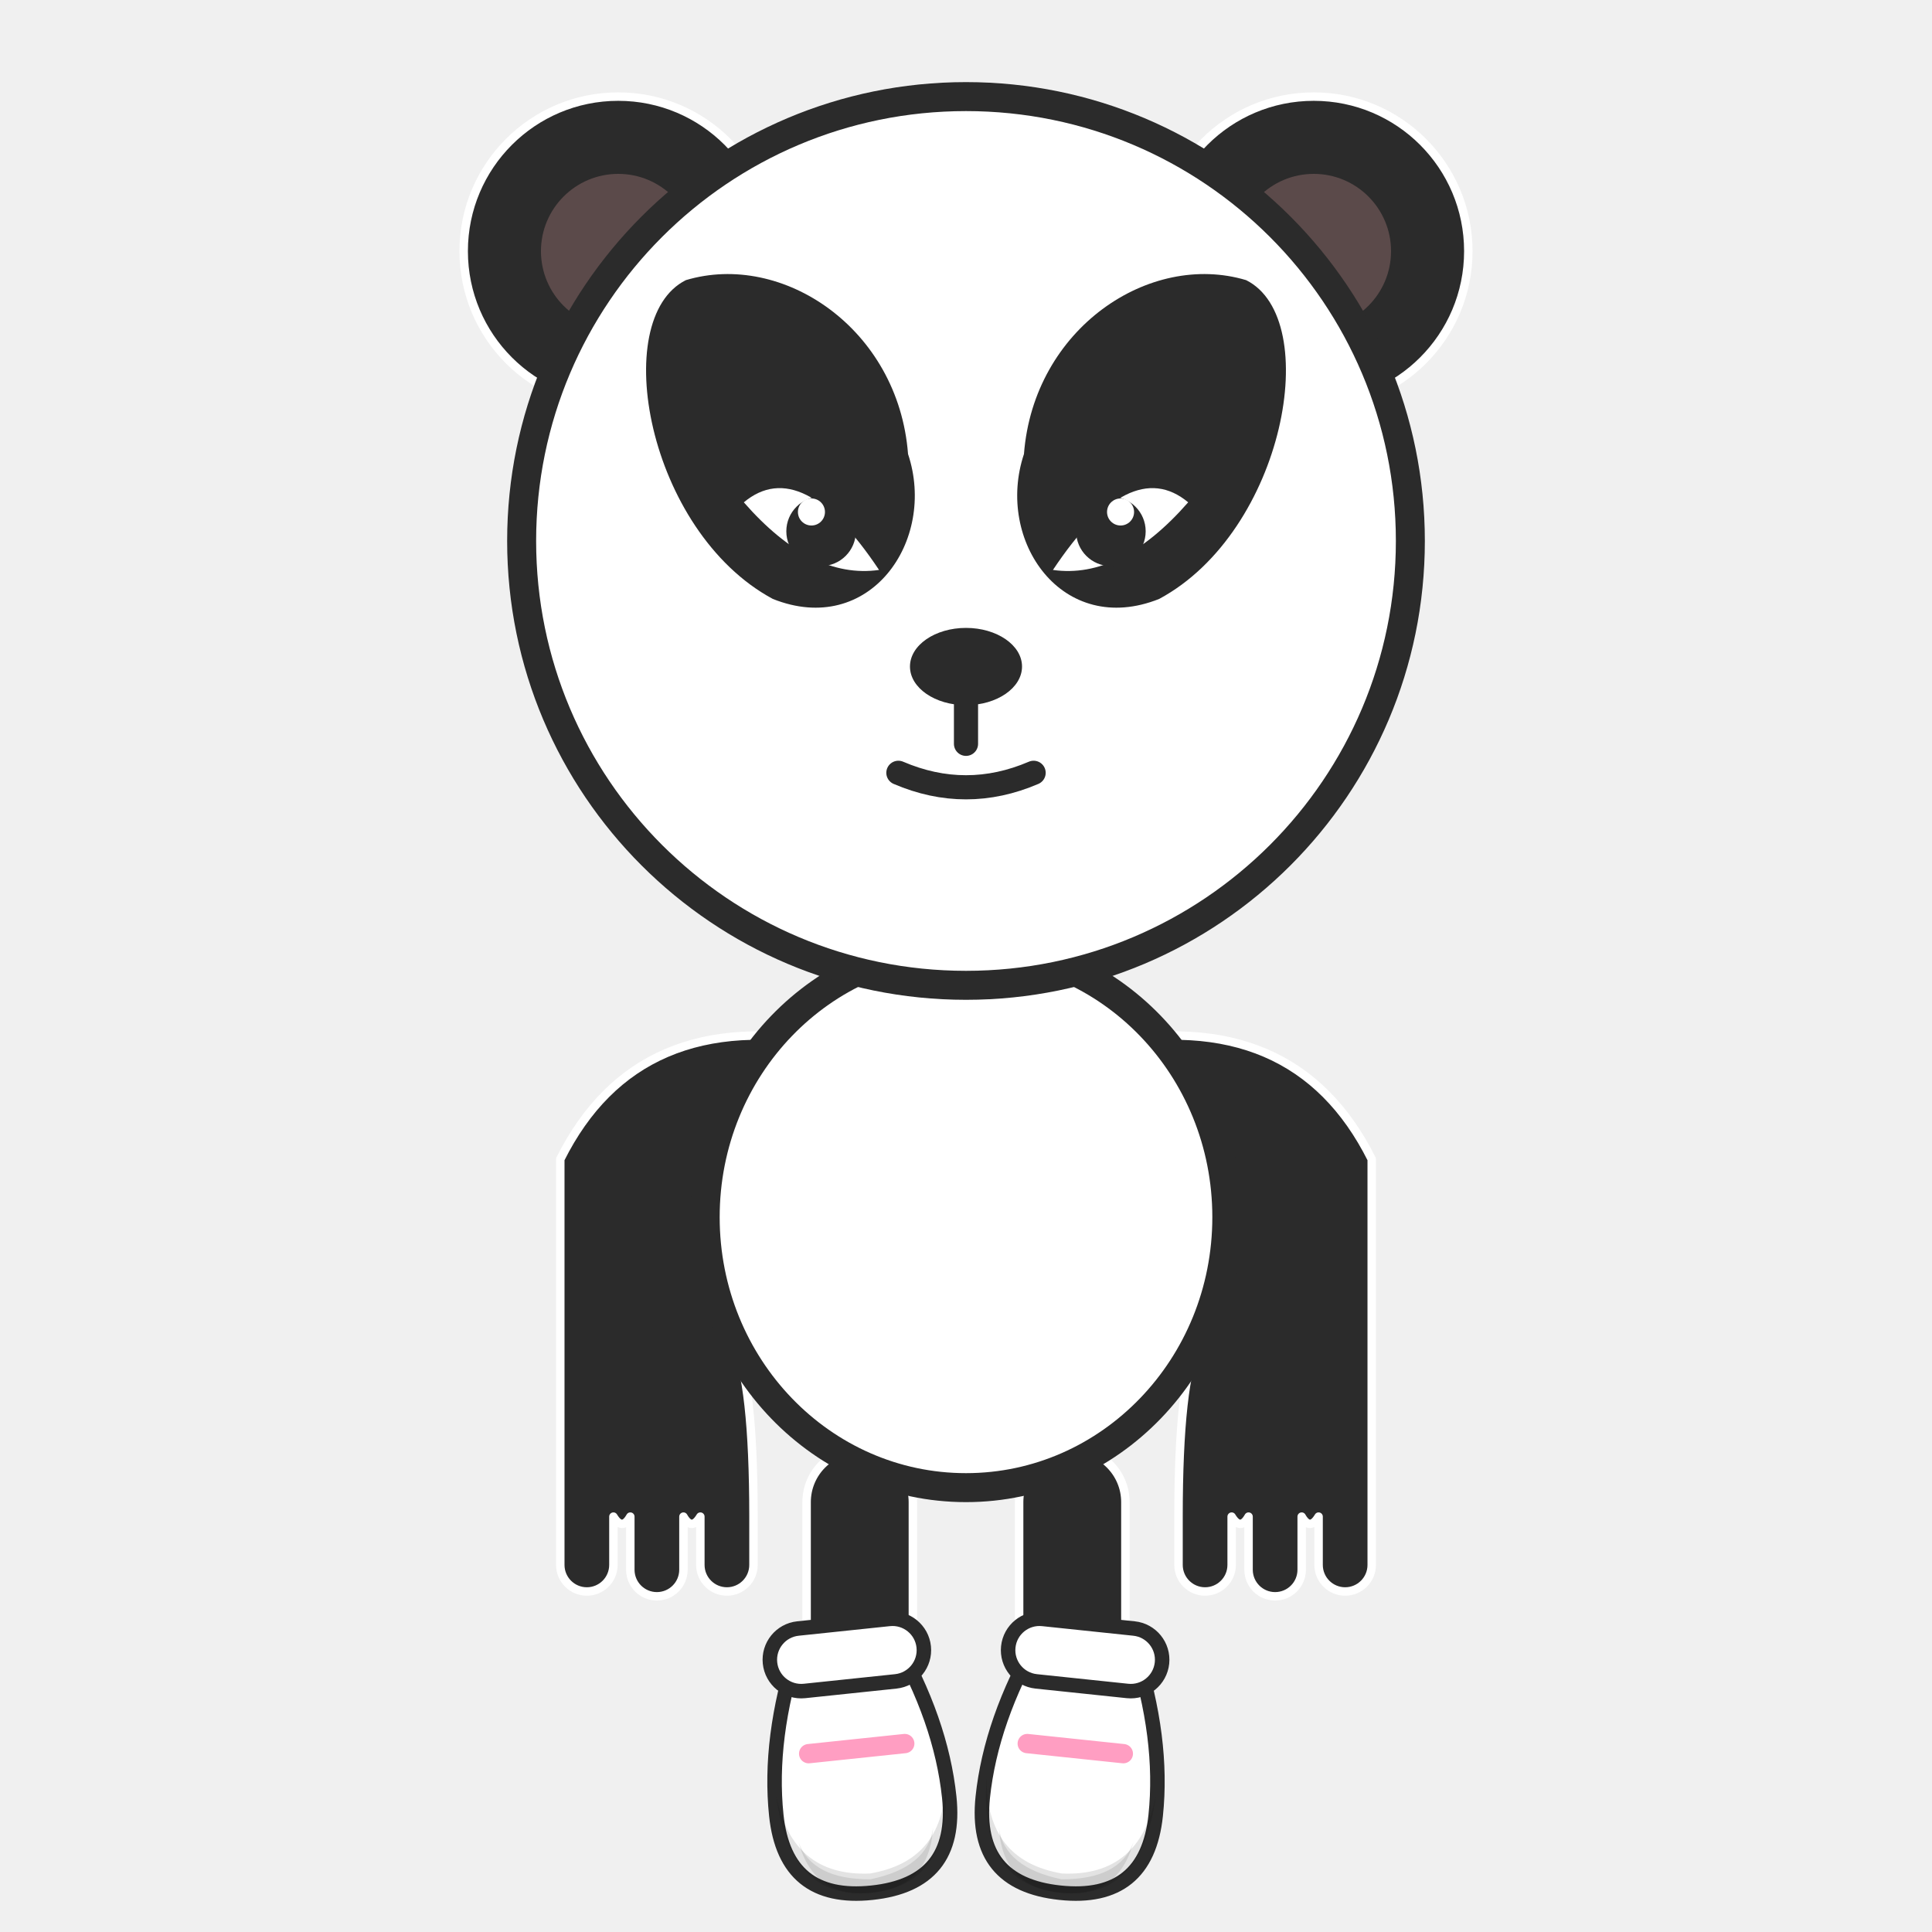
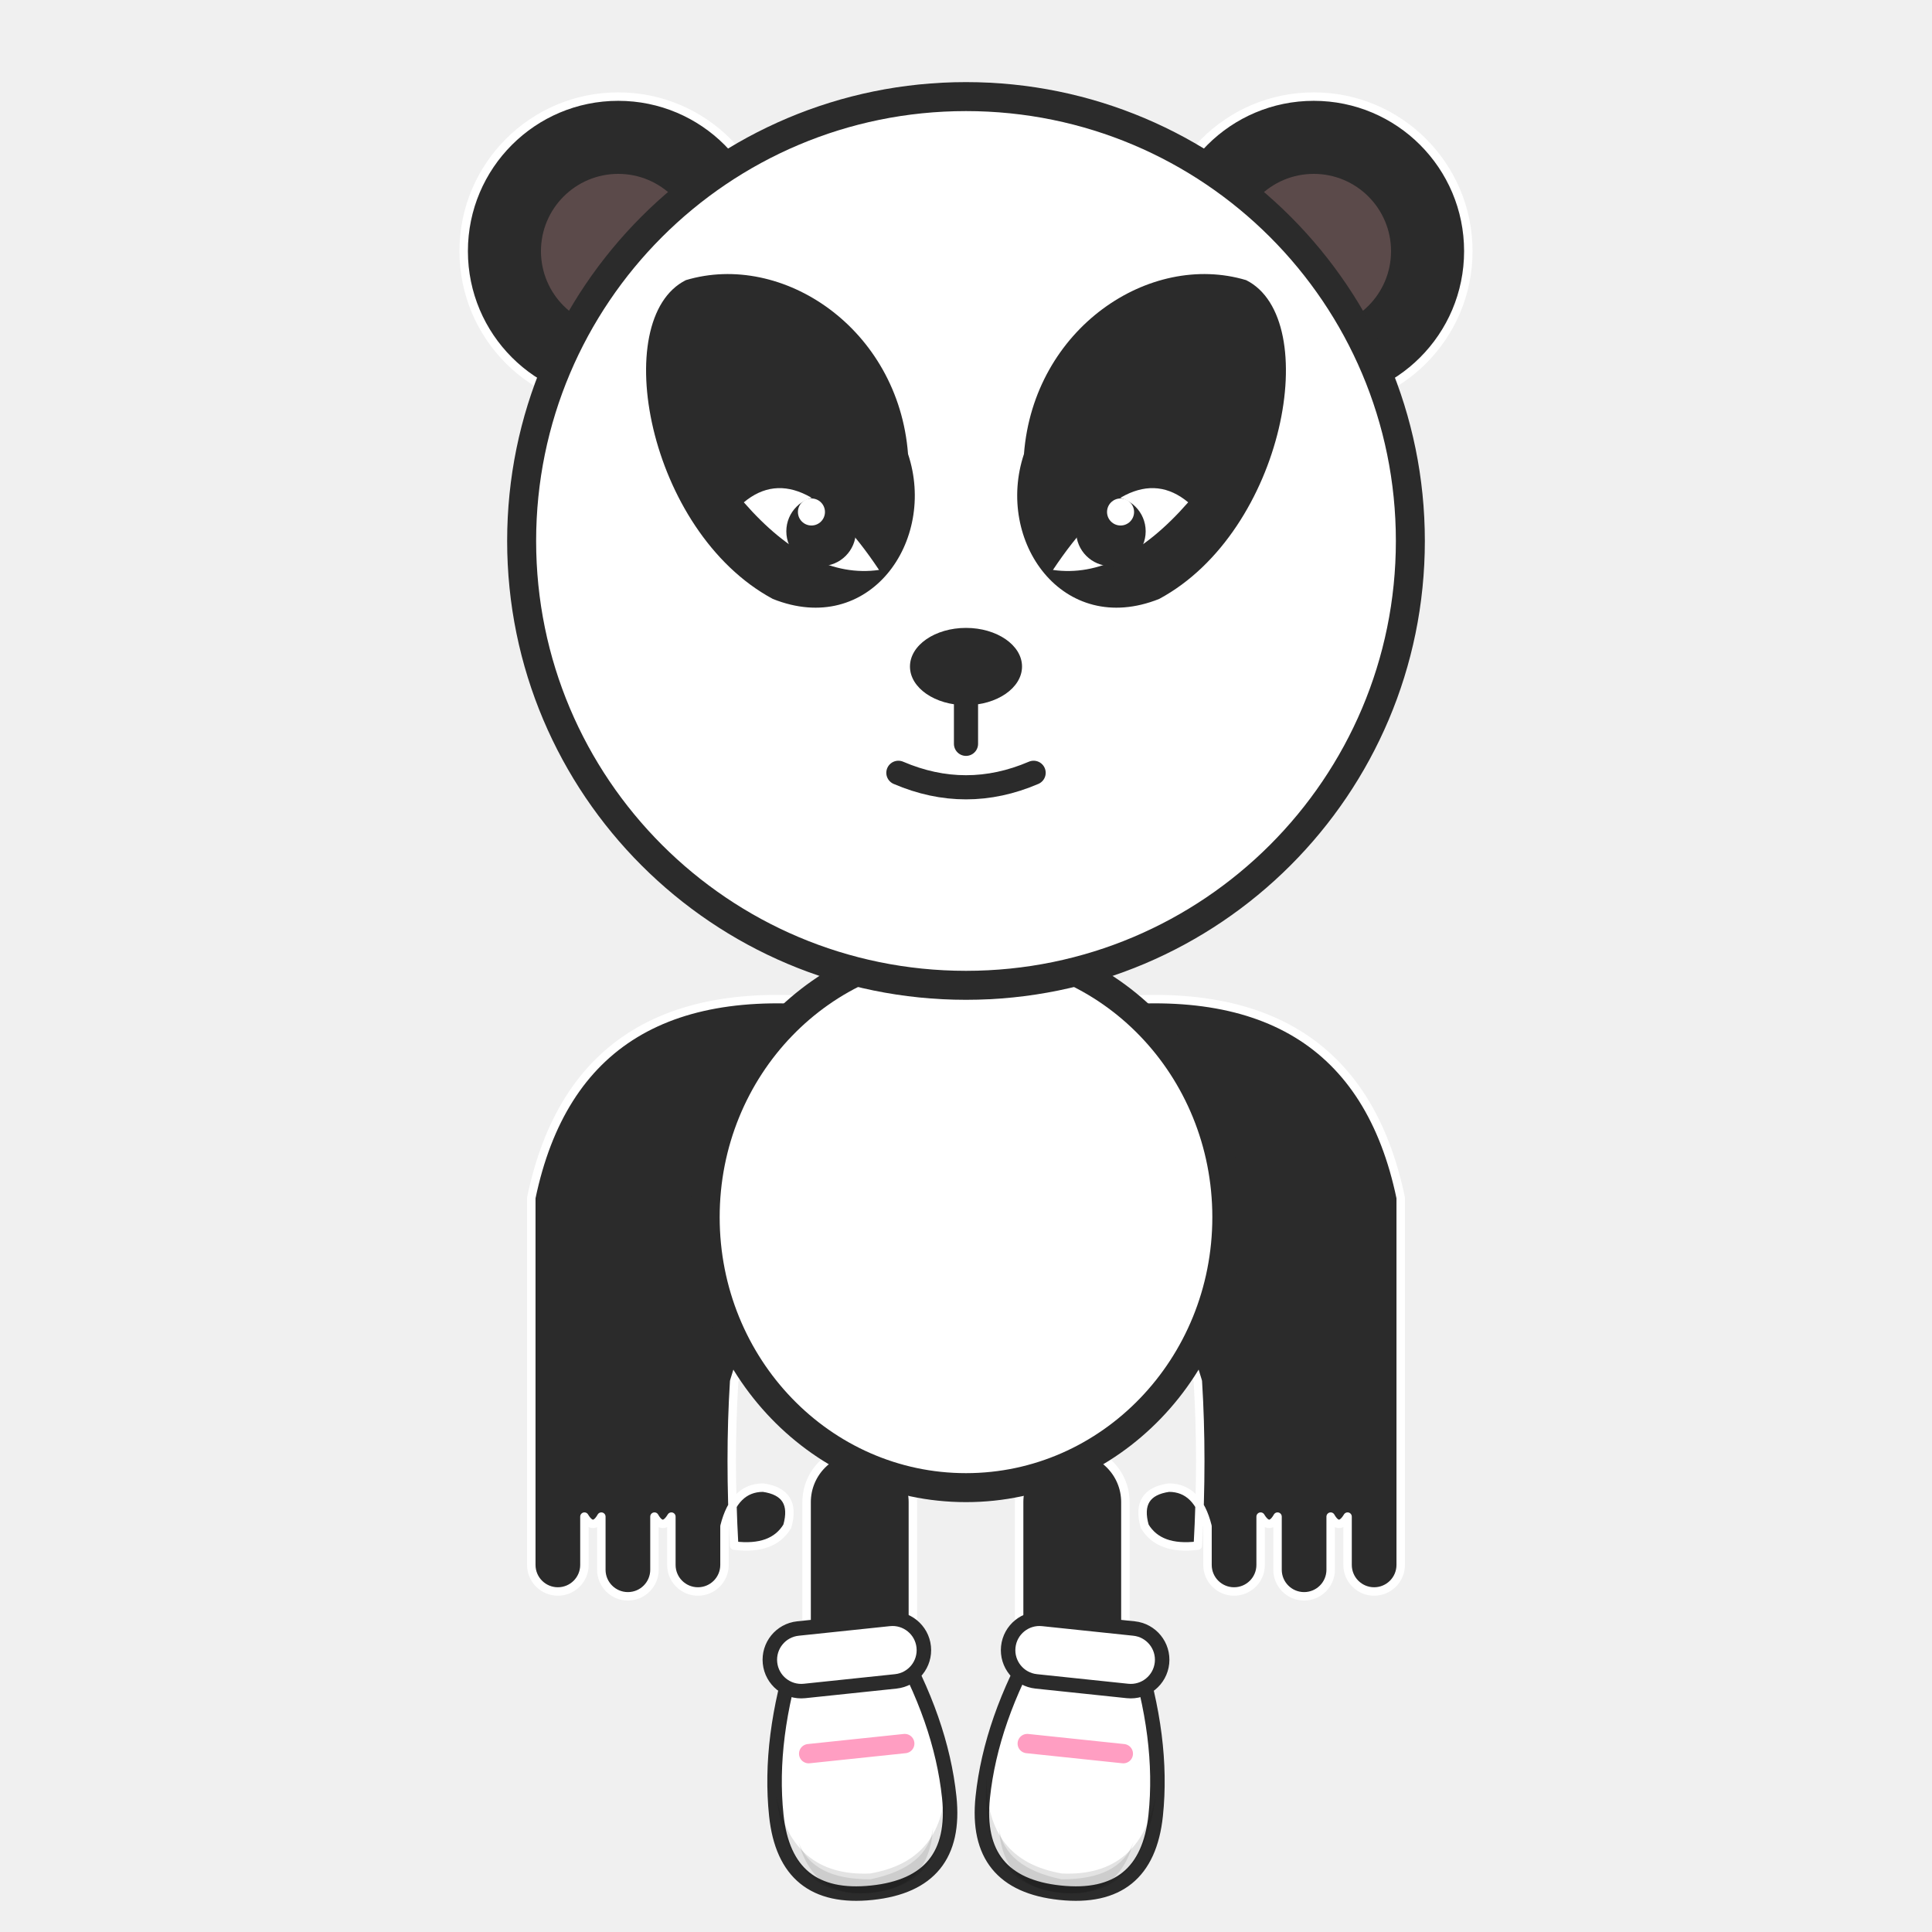
<svg xmlns="http://www.w3.org/2000/svg" viewBox="0 0 200 200" width="200" height="200" role="img" aria-label="Panda neutral">
  <defs>
    <g id="foot">
      <path d="M84 170Q80 179 80 187Q80 196 89 196Q98 196 98 187Q98 179 94 170Z" fill="#fff" stroke="#2b2b2b" stroke-width="1.5" />
      <path d="M80.2 185Q80.5 196 89 196Q97.5 196 97.8 185Q97 193.5 89 194Q81 193.5 80.2 185Z" fill="#000" opacity="0.11" />
      <path d="M82 190Q83 196 89 196Q95 196 96 190Q95 194 89 194.6Q83 194 82 190Z" fill="#000" opacity="0.1" />
      <rect x="81" y="168" width="16" height="6.5" rx="3.25" fill="#fff" stroke="#2b2b2b" stroke-width="1.5" />
      <path d="M84 181H94" fill="none" stroke="#ff9ec2" stroke-width="2" stroke-linecap="round" />
    </g>
  </defs>
  <g class="panda" data-emotion="neutral" fill="#2b2b2b" stroke-linejoin="round">
    <g class="legs" stroke="#fff" stroke-width="0.875">
      <rect x="83.5" y="150" width="11" height="30" rx="5.5" />
      <rect x="105.5" y="150" width="11" height="30" rx="5.5" />
    </g>
    <use href="#foot" transform="rotate(-6 89 184)" />
    <use href="#foot" transform="matrix(-1 0 0 1 200 0) rotate(-6 89 184)" />
    <g class="arms" stroke="#fff" stroke-width="0.875">
-       <path class="arm-l" d="M86 108Q66 104 58 120L58 162A2.75 2.75 0 0 0 63.5 162L63.5 157Q64.4 158.5 65.25 157L65.25 162.5A2.75 2.75 0 0 0 70.75 162.5L70.75 157Q71.6 158.5 72.5 157L72.5 162A2.75 2.75 0 0 0 78 162L78 157Q78 143 76 139L86 108Z" />
-       <path class="arm-r" d="M114 108Q134 104 142 120L142 162A2.75 2.75 0 0 1 136.5 162L136.5 157Q135.6 158.5 134.75 157L134.75 162.5A2.75 2.75 0 0 1 129.25 162.5L129.25 157Q128.4 158.5 127.5 157L127.5 162A2.75 2.75 0 0 1 122 162L122 157Q122 143 124 139L114 108Z" />
+       <path class="arm-l" d="M88 104Q60 100 55 124L55 162A2.75 2.75 0 0 0 60.5 162L60.5 157Q61.4 158.5 62.25 157L62.25 162.5A2.75 2.75 0 0 0 67.75 162.5L67.75 157Q68.6 158.5 69.5 157L69.5 162A2.75 2.75 0 0 0 75 162L75 158Q76 154 79 154Q82.5 154.5 81.5 158Q80 160.5 76 160Q75.5 151 76 143L88 104Z" />
+       <path class="arm-r" d="M112 104Q140 100 145 124L145 162A2.75 2.75 0 0 1 139.5 162L139.5 157Q138.6 158.5 137.75 157L137.75 162.5A2.75 2.75 0 0 1 132.25 162.5L132.25 157Q131.4 158.5 130.5 157L130.5 162A2.75 2.75 0 0 1 125 162L125 158Q124 154 121 154Q117.5 154.5 118.5 158Q120 160.5 124 160Q124.5 151 124 143L112 104Z" />
    </g>
    <ellipse class="body" cx="100" cy="126" rx="27" ry="28" fill="#fff" stroke="#2b2b2b" stroke-width="3" />
    <g class="head">
      <g class="ears" stroke="#fff" stroke-width="0.875">
        <circle cx="64" cy="26" r="16" />
        <circle cx="136" cy="26" r="16" />
      </g>
      <circle cx="64" cy="26" r="8" fill="#5b4a4a" />
      <circle cx="136" cy="26" r="8" fill="#5b4a4a" />
      <circle class="skull" cx="100" cy="56" r="46" fill="#fff" stroke="#2b2b2b" stroke-width="3" />
      <g class="patches">
        <path id="patch" d="M71 29C63 33 67 55 80 62C90 66 97 56 94 47C93 34 81 26 71 29Z" />
        <use href="#patch" transform="matrix(-1 0 0 1 200 0)" />
      </g>
      <g class="eyes">
        <path id="eyew" d="M77 52Q83 47 91 59Q84 60 77 52Z" fill="#fff" />
        <use href="#eyew" transform="matrix(-1 0 0 1 200 0)" />
        <circle cx="85" cy="55" r="3.6" />
        <circle cx="115" cy="55" r="3.6" />
        <circle cx="84" cy="53" r="1.4" fill="#fff" />
        <circle cx="116" cy="53" r="1.4" fill="#fff" />
      </g>
      <ellipse class="nose" cx="100" cy="69" rx="5.8" ry="4" />
      <path class="mouth" d="M100 73V77M93 80Q100 83 107 80" fill="none" stroke="#2b2b2b" stroke-width="2.5" stroke-linecap="round" />
    </g>
  </g>
</svg>
